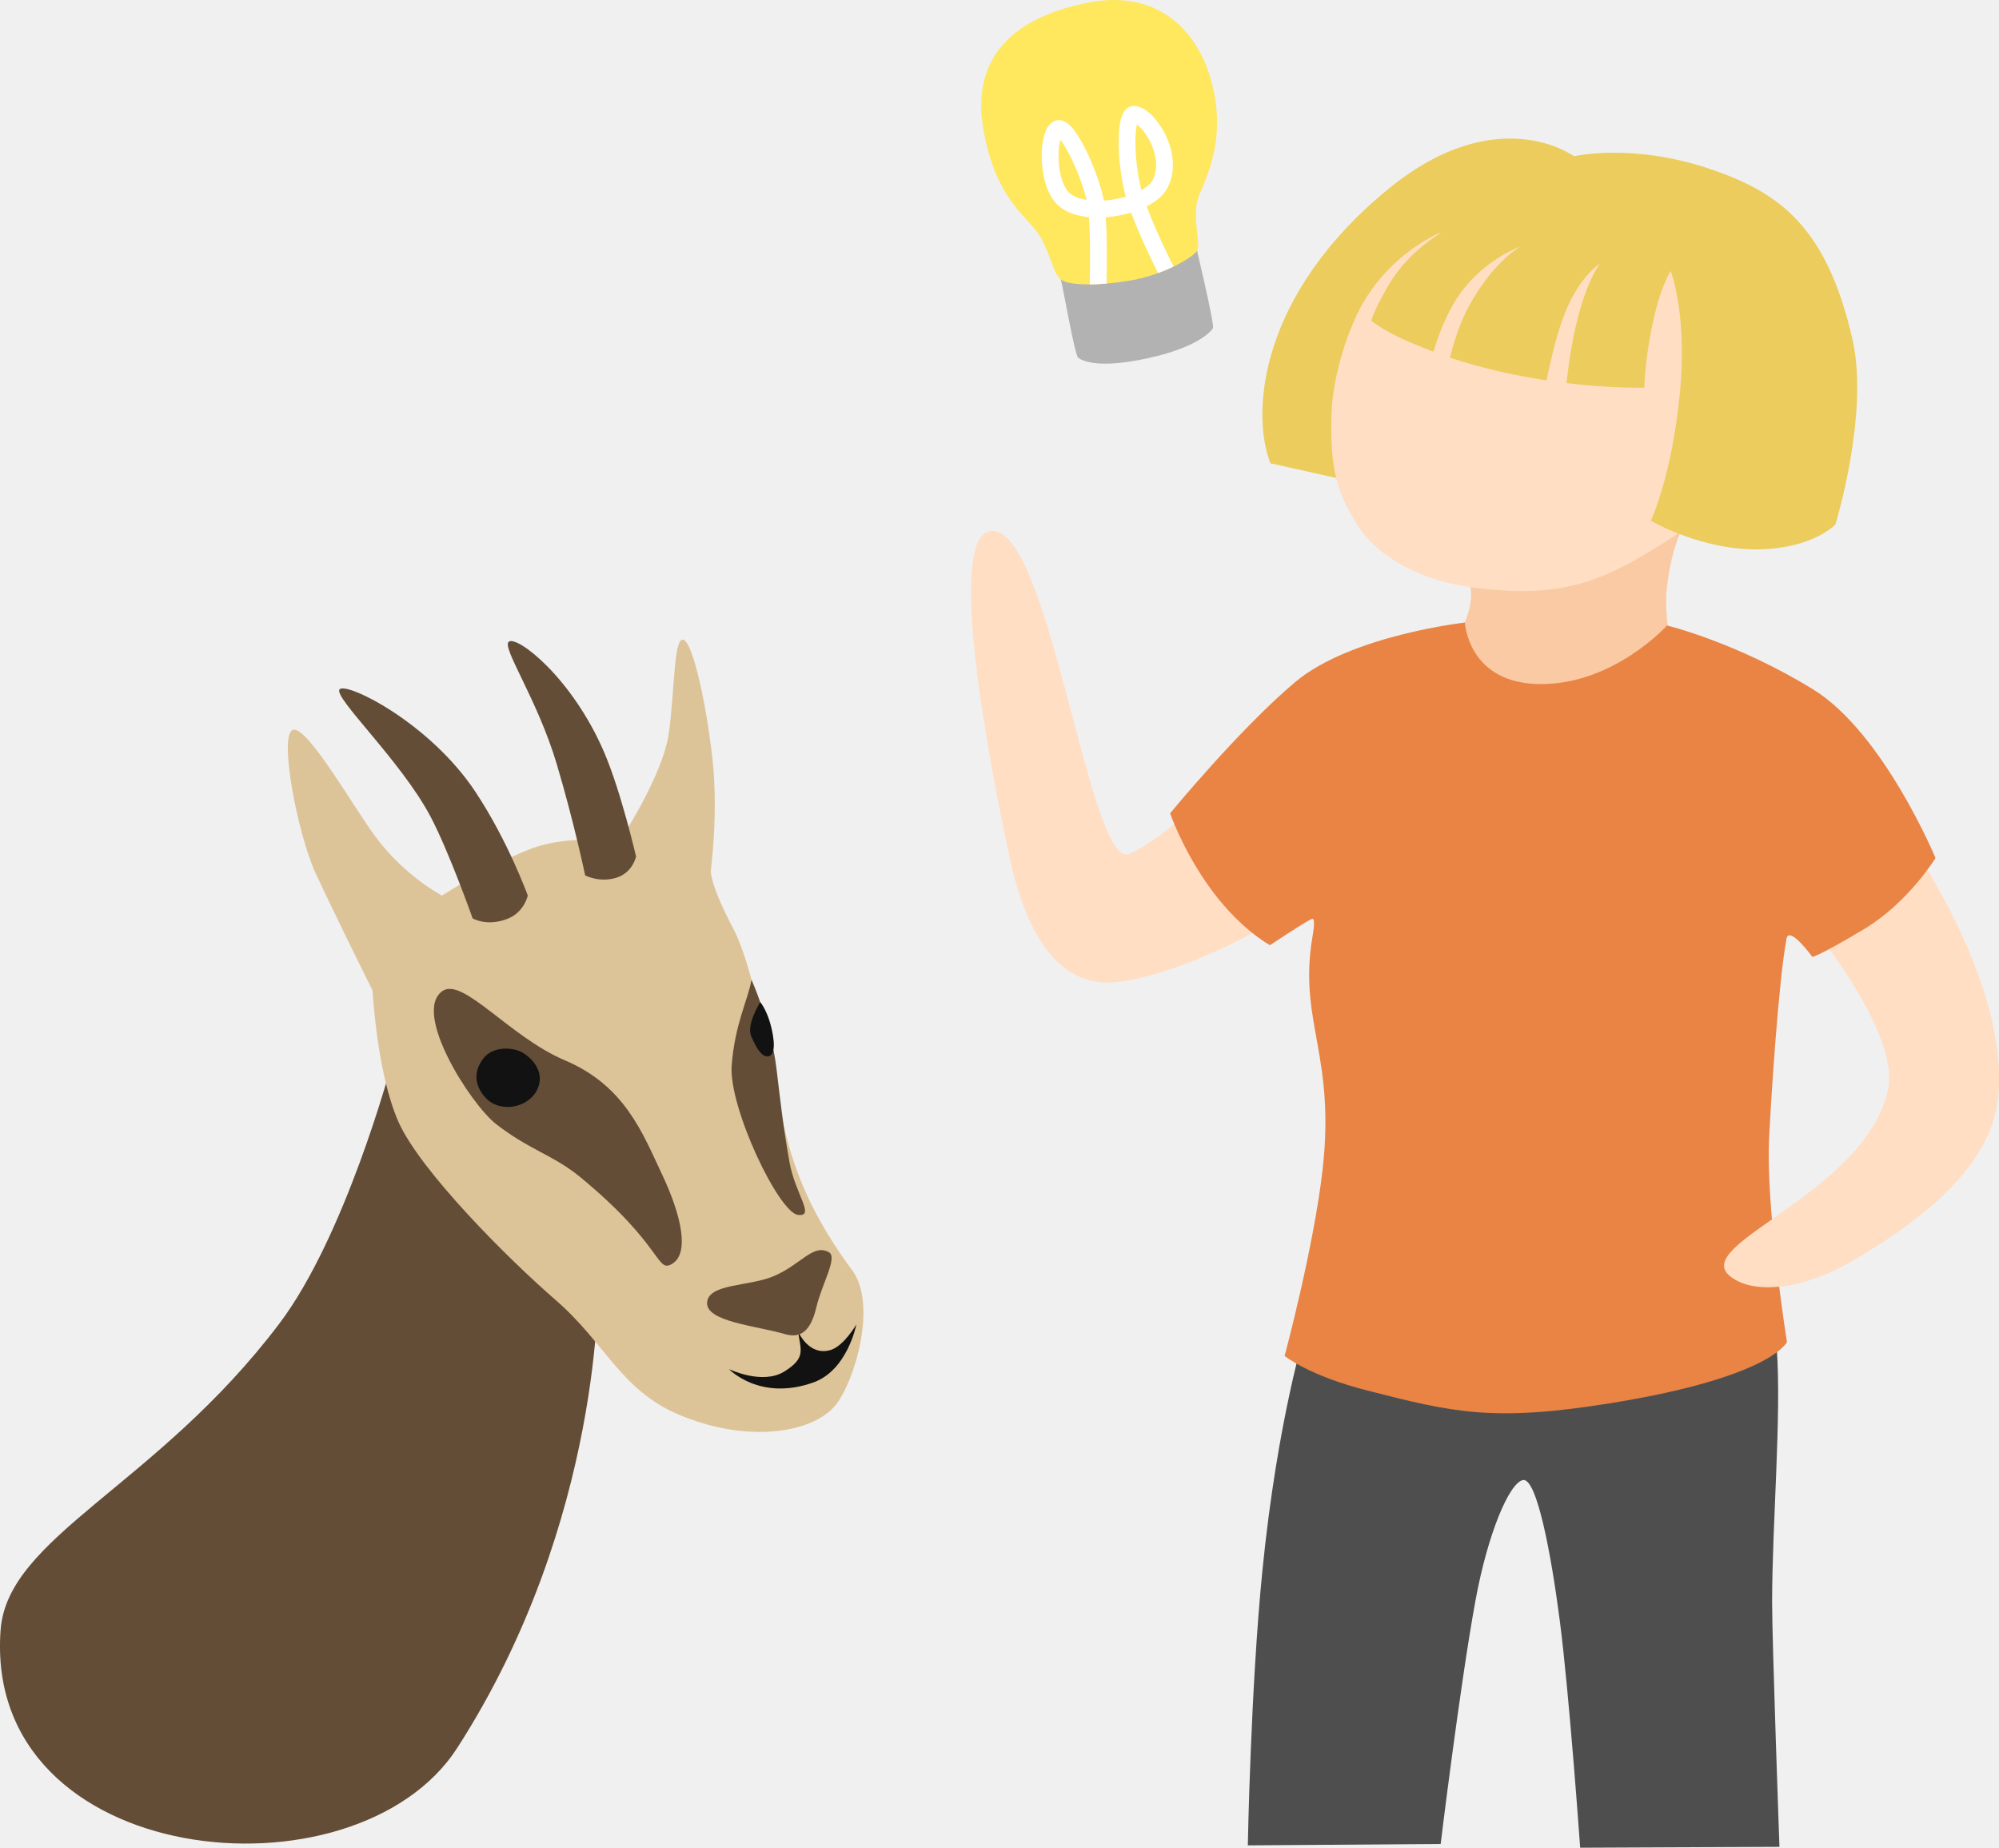
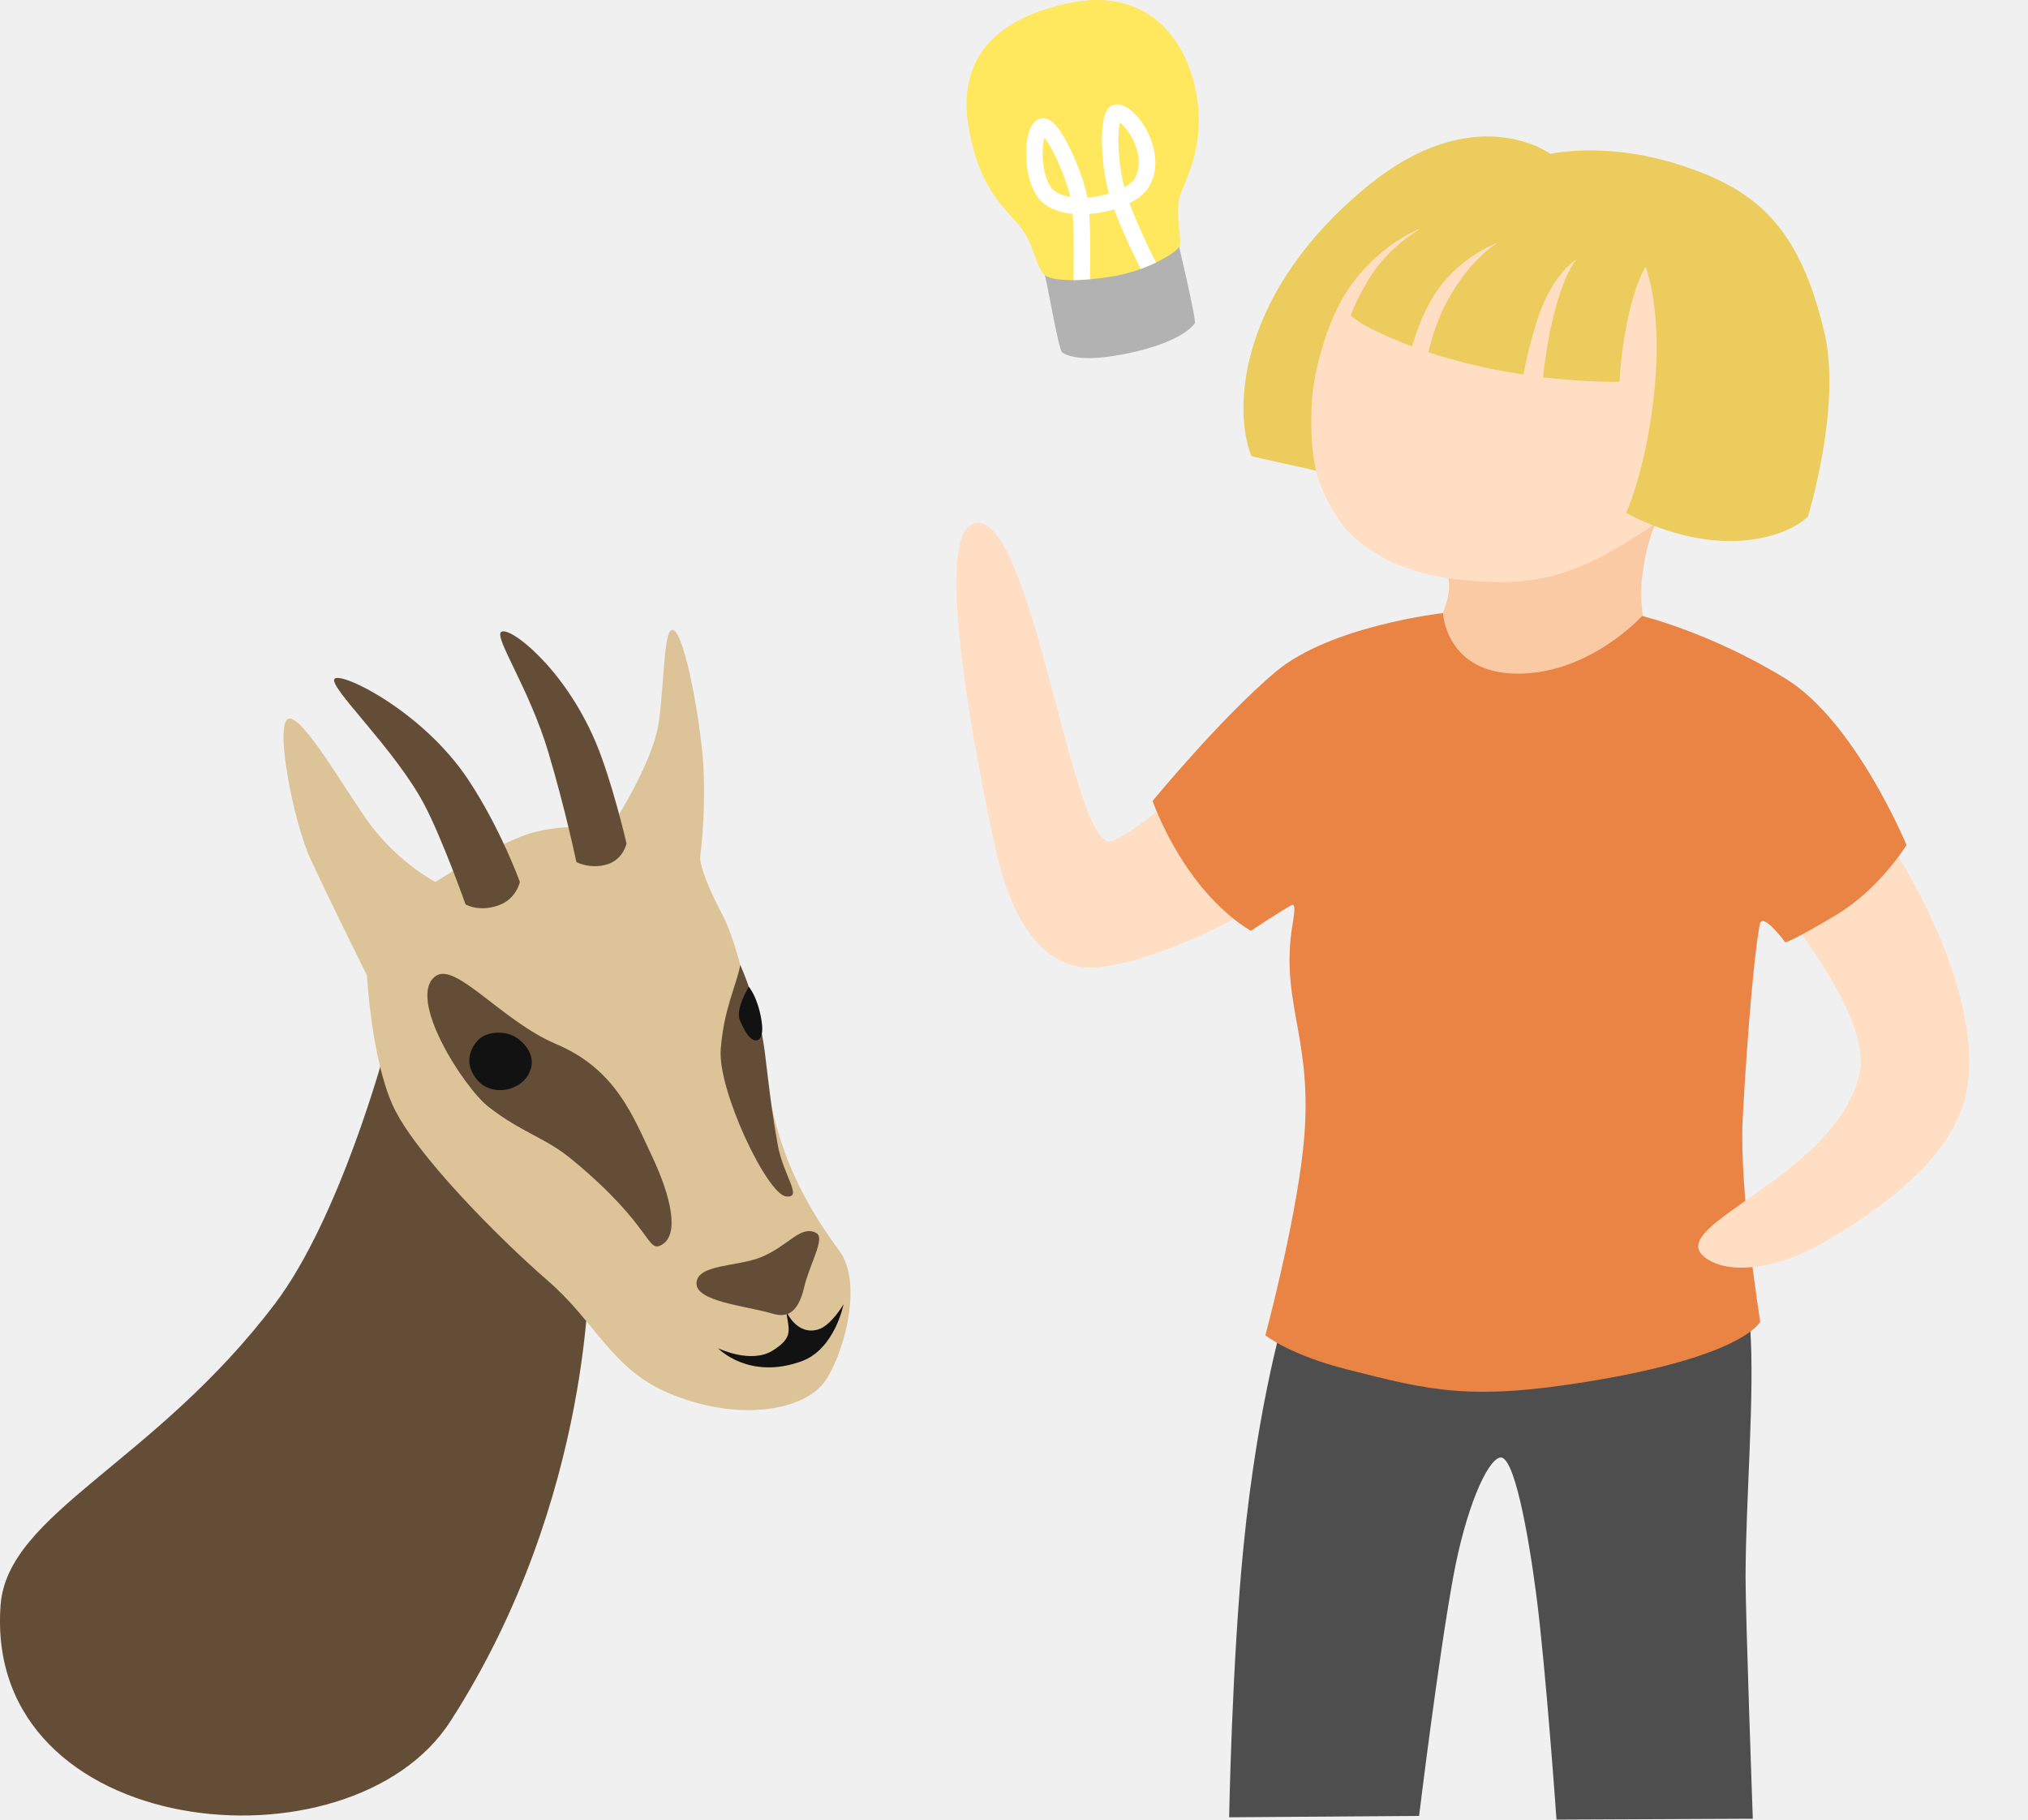
- <svg xmlns="http://www.w3.org/2000/svg" width="131.077mm" height="121.149mm" viewBox="0 0 131.077 121.149" version="1.1" id="svg1">
+ <svg xmlns="http://www.w3.org/2000/svg" width="135mm" height="121.149mm" viewBox="0 0 135 121.149" version="1.1" id="svg1">
  <defs id="defs1">
    <clipPath clipPathUnits="userSpaceOnUse" id="clipPath122">
      <path style="opacity:1;fill:#ffe75e;fill-opacity:1;stroke-width:0.265" d="m 125.75,38.41 c -0.721,0.657 -3.343,1.022 -6.078,0.97 -3.013,-0.056 -5.977,-1.239 -6.334,-1.788 -0.357,-0.548 -0.043,-2.301 -0.562,-4.137 -0.34,-1.205 -3.167,-3.984 -3.014,-9.347 0.153,-5.363 3.218,-10.215 10.062,-9.858 7.492,0.391 10.982,3.933 10.828,9.858 -0.157,6.067 -2.47,7.964 -3.422,9.807 -0.919,1.779 -0.76,3.838 -1.481,4.495 z" id="path123" />
    </clipPath>
  </defs>
  <g id="g118" style="display:inline" transform="matrix(-1,0,0,1,192.9906,-22.19624)">
    <g id="g205">
      <g id="g191" style="display:inline" transform="matrix(-1,0,0,1,230.8354,4.614441)">
        <path style="fill:#f9caa3;fill-opacity:1;stroke:none;stroke-width:0.265;stroke-opacity:1" d="m 133.625,53.188 c -1.503,1.718 2.172,1.5 -0.047,5.887 -1.37,2.708 2.854,7.013 3.229,7.076 0.376,0.063 8.887,-2.065 8.887,-2.065 l 2.166,-2.163 c 0,0 -0.963,-3.413 -0.727,-5.695 0.419,-4.058 1.898,-5.314 1.898,-5.314 0,0 -12.781,-0.726 -15.406,2.274 z" id="path183" />
        <path style="fill:#ffdec3;fill-opacity:1;stroke:none;stroke-width:0.265;stroke-opacity:1" d="m 154.926,76.236 c 0,0 7.793,8.614 6.685,12.984 -1.713,6.754 -12.942,9.921 -10.324,12.039 1.647,1.332 5.053,0.697 7.774,-0.865 9.23,-5.299 9.834,-9.45 9.859,-11.991 0.079,-7.812 -6.805,-17.007 -6.805,-17.007 z" id="path184" />
        <path style="fill:#ffdec3;fill-opacity:1;stroke:none;stroke-width:0.265;stroke-opacity:1" d="m 118.944,67.759 c 0,0 -4.119,4.477 -7.027,5.811 -2.664,1.222 -5.323,-22.196 -9.235,-21.143 -3.106,0.836 0.915,19.228 1.357,21.33 0.754,3.593 2.526,8.499 6.727,8.235 2.88,-0.181 7.51,-2.183 9.986,-3.685 2.935,-1.779 4.158,-4.175 4.158,-4.175 z" id="path185" />
        <path style="display:inline;fill:#4e4e4e;fill-opacity:1;stroke:none;stroke-width:0.265;stroke-opacity:1" d="m 123.473,104.711 c 0,0 -1.859,5.871 -2.856,15.898 -0.763,7.668 -0.951,17.968 -0.951,17.968 l 12.645,-0.091 c 0,0 1.266,-10.403 2.274,-15.917 0.823,-4.497 2.235,-7.755 3.114,-7.944 0.906,-0.195 1.85,4.801 2.419,9.187 0.63,4.857 1.34,14.918 1.34,14.918 l 13.068,-0.057 c 0,0 -0.486,-13.546 -0.482,-16.073 0.009,-5.314 0.625,-12.167 0.303,-16.667 -0.18,-2.52 -2.815,-5.936 -2.815,-5.936 z" id="path186" clip-path="none" />
        <path style="display:inline;opacity:1;fill:#e98445;fill-opacity:1;stroke:none;stroke-width:0.265;stroke-opacity:1" d="m 133.9,58.401 c 0,0 0.192,4.034 4.995,4.034 4.803,0 8.261,-3.842 8.261,-3.842 0,0 4.565,1.102 9.582,4.193 4.609,2.84 8.022,11.056 8.022,11.056 0,0 -1.793,2.923 -4.674,4.652 -2.882,1.729 -3.398,1.833 -3.398,1.833 0,0 -1.532,-2.104 -1.702,-1.189 -0.509,2.749 -0.996,10.174 -1.137,13.04 -0.23,4.674 1.169,13.395 1.169,13.395 0,0 -0.979,2.288 -11.465,3.995 -7.873,1.282 -10.483,0.602 -16.069,-0.818 -3.834,-0.975 -5.405,-2.265 -5.405,-2.265 0,0 1.904,-7.081 2.489,-12.208 0.835,-7.309 -1.443,-9.566 -0.746,-14.738 0.08,-0.589 0.361,-1.863 0.021,-1.699 -0.568,0.275 -2.724,1.714 -2.724,1.714 0,0 -2.15,-1.131 -4.21,-4.149 -1.611,-2.36 -2.339,-4.497 -2.339,-4.497 0,0 4.542,-5.523 8.192,-8.597 3.65,-3.074 11.137,-3.91 11.137,-3.91 z" id="path187" />
        <g id="g190" style="display:inline" transform="rotate(2.5758,135.5025,41.99034)">
          <path style="display:inline;fill:#ffdec3;fill-opacity:1;stroke:none;stroke-width:0.265;stroke-opacity:1" d="m 125.284,45.099 c 0.033,3.809 0.653,5.294 2.064,7.325 1.384,1.991 4.505,3.492 8.654,3.77 5.351,0.359 8.119,-1.164 12.071,-4.001 4.216,-3.027 9.841,-11.855 8.112,-15.121 -1.729,-3.266 -5.571,-6.916 -13.255,-7.108 -7.684,-0.192 -15.293,2.033 -16.329,3.65 -1.656,2.583 -1.344,8.195 -1.316,11.486 z" id="path188" />
          <path id="path189" style="display:inline;fill:#ebcc5c;fill-opacity:1;stroke:none;stroke-width:0.265;stroke-opacity:1" d="m 136.962,26.622 c -2.157,-0.099 -5.176,0.575 -8.626,3.669 -8.069,7.236 -8.375,14.988 -6.904,18.306 l 4.386,0.773 c 0,0 -0.422,-3.229 0.364,-8.387 0.905,-5.944 5.792,-8.02 5.792,-8.02 0,0 -2.056,1.275 -3.245,3.465 -0.919,1.691 -1.112,2.528 -1.112,2.528 1.029,0.756 2.559,1.315 4.168,1.852 0.139,-0.577 0.524,-2.002 1.208,-3.277 1.512,-2.817 4.193,-3.876 4.193,-3.876 0,0 -1.729,1.038 -3.197,4.032 -0.623,1.271 -0.951,2.66 -1.102,3.462 1.956,0.56 4.158,0.965 6.386,1.201 0.132,-0.857 0.43,-2.595 0.859,-4.01 0.873,-2.878 2.302,-3.788 2.302,-3.788 0,0 -0.944,1.171 -1.532,4.928 -0.159,1.015 -0.265,2.293 -0.315,2.989 1.751,0.133 3.49,0.16 5.112,0.074 0,0 -0.053,-1.678 0.333,-4.097 0.412,-2.576 1.048,-3.63 1.048,-3.63 0,0 1.196,2.677 0.98,7.697 -0.24,5.584 -1.538,8.725 -1.538,8.725 0,0 3.397,1.81 7.227,1.553 3.498,-0.235 4.871,-1.85 4.871,-1.85 0,0 1.91,-7.357 0.566,-12.2 -2.006,-7.229 -5.152,-9.354 -9.763,-10.699 -5.226,-1.524 -9.009,-0.448 -9.009,-0.448 0,0 -1.295,-0.873 -3.451,-0.973 z" />
          <path style="display:inline;fill:#ffdec3;fill-opacity:1;stroke:none;stroke-width:0.265;stroke-opacity:1" d="m 125.284,45.099 c 0.033,3.809 0.653,5.294 2.064,7.325 1.384,1.991 4.497,3.654 8.654,3.77 2.153,0.06 -6.994,-9.047 -8.915,-15.943 -0.918,-3.294 4.848,-7.278 4.848,-7.278 0,0 -3.523,1.546 -5.247,5.564 -0.906,2.112 -1.42,4.717 -1.404,6.562 z" id="path190" />
        </g>
        <path style="fill:#ffdec3;fill-opacity:1;stroke:none;stroke-width:0.265;stroke-opacity:1" d="m 161.716,81.654 c 0,0 1.003,3.196 -0.105,7.566 -1.713,6.754 -12.942,9.921 -10.324,12.039 1.647,1.332 5.053,0.697 7.774,-0.865 9.23,-5.299 9.834,-9.45 9.859,-11.991 0.079,-7.812 -6.083,-5.955 -6.083,-5.955 z" id="path191" />
      </g>
      <g id="g194" style="display:inline" transform="matrix(0.7253506,0.1082906,-0.1082906,0.7253506,36.34532,-0.9305211)">
        <path style="opacity:1;fill:#b2b2b2;fill-opacity:1;stroke-width:0.265" d="m 125.801,38.257 c -0.102,0.511 -0.237,6.962 -0.511,7.253 -0.274,0.29 -1.532,1.277 -6.129,0.97 -4.597,-0.306 -5.959,-1.54 -6.18,-1.788 -0.222,-0.248 0.46,-8.019 0.46,-8.019 z" id="path192" />
        <path style="opacity:1;fill:#ffe75e;fill-opacity:1;stroke-width:0.265" d="m 125.75,38.41 c -0.721,0.657 -3.343,1.022 -6.078,0.97 -3.013,-0.056 -5.977,-1.239 -6.334,-1.788 -0.357,-0.548 -0.043,-2.301 -0.562,-4.137 -0.34,-1.205 -3.167,-3.984 -3.014,-9.347 0.153,-5.363 3.218,-10.215 10.062,-9.858 7.492,0.391 10.982,3.933 10.828,9.858 -0.157,6.067 -2.47,7.964 -3.422,9.807 -0.919,1.779 -0.76,3.838 -1.481,4.495 z" id="path193" />
        <path style="opacity:1;fill:none;fill-opacity:1;stroke:#ffffff;stroke-width:1.5;stroke-dasharray:none;stroke-opacity:1" d="m 122.585,39.458 c 0,0 -0.854,-4.739 -0.903,-7.095 -0.049,-2.356 1.499,-7.88 2.47,-7.34 0.971,0.54 1.651,4.782 0.25,6.356 -1.747,1.963 -7.225,1.675 -8.592,-0.072 -1.806,-2.308 0.055,-6.312 1.329,-6.577 0.859,-0.178 1.612,4.834 0.884,8.221 -0.728,3.387 -1.78,6.309 -1.78,6.309" id="path194" clip-path="url(#clipPath122)" />
      </g>
      <g id="g204" style="display:inline" transform="matrix(1.569059,-0.2833155,0.3040149,1.683696,-141.3756,-50.07827)">
        <path style="display:inline;opacity:1;fill:#634d36;fill-opacity:1;stroke:none;stroke-width:0.908;stroke-dasharray:none;stroke-opacity:1" d="m 174.706,113.857 c 0,0 0.603,6.711 2.631,10.448 3.783,6.971 9.449,9.884 9.045,13.46 -1.032,9.144 -16.381,7.989 -19.344,1.333 -4.264,-9.578 -2.29,-18.556 -2.29,-18.556 l 5.359,-4.752 z" id="path195" transform="translate(5.2403564e-6)" clip-path="none" />
        <path style="fill:#ddc398;fill-opacity:1;stroke-width:0.255" d="m 173.885,107.062 c 0,0 1.606,-0.46 3.077,-1.728 1.128,-0.972 3.62,-3.779 4.168,-3.507 0.548,0.272 -0.949,3.896 -1.961,5.242 -1.011,1.346 -3.168,4.047 -3.168,4.047 0,0 -0.782,3.097 -2.01,4.779 -1.228,1.683 -5.366,4.377 -7.678,5.656 -2.311,1.279 -3.281,2.942 -5.796,3.471 -3.005,0.633 -5.543,-0.219 -6.267,-1.397 -0.601,-0.979 -1.003,-4.083 0.298,-5.228 1.3,-1.144 2.553,-2.487 3.492,-4.305 0.939,-1.818 2.516,-6.219 3.816,-7.768 1.3,-1.548 1.334,-2.039 1.334,-2.039 0,0 0.107,-2.23 0.757,-4.249 0.65,-2.019 1.589,-4.111 2.001,-4.257 0.477,-0.169 0.016,1.924 -0.056,3.607 -0.072,1.683 1.224,4.46 1.224,4.46 0,0 2.049,0 3.566,0.875 1.517,0.875 3.203,2.34 3.203,2.34 z" id="path196" />
        <path style="fill:#634d36;fill-opacity:1;stroke-width:0.255" d="m 170.023,115.312 c -1.55,0.757 -2.538,0.769 -3.813,1.437 -3.862,2.021 -3.756,3.106 -4.333,2.631 -0.632,-0.519 -0.015,-1.894 1.069,-3.308 1.084,-1.414 2.142,-3.084 4.765,-3.635 2.392,-0.502 4.725,-2.446 5.451,-1.784 1.101,1.004 -1.958,4.083 -3.139,4.659 z" id="path197" />
        <path style="fill:#634d36;fill-opacity:1;stroke-width:0.255" d="m 160.743,108.13 c 0,0.808 0.351,1.772 0.177,3.365 -0.174,1.593 -2.985,5.24 -3.78,5.185 -0.722,-0.051 0.266,-0.757 0.734,-1.933 0.54,-1.355 0.823,-2.275 1.206,-3.427 0.57,-1.714 1.663,-3.19 1.663,-3.19 z" id="path198" />
        <path style="fill:#634d36;fill-opacity:1;stroke-width:0.255" d="m 172.479,107.712 c 0,0 1.454,-2.376 2.46,-3.566 1.604,-1.898 4.799,-3.821 4.598,-4.163 -0.201,-0.342 -3.864,0.628 -6.232,2.924 -1.7,1.649 -2.891,3.569 -2.891,3.569 0,0 0.015,0.661 0.668,1.026 0.773,0.432 1.397,0.21 1.397,0.21 z" id="path199" />
        <path style="fill:#634d36;fill-opacity:1;stroke-width:0.255" d="m 168.238,105.327 c 0,0 0.821,-1.898 1.961,-4.001 1.25,-2.307 3.091,-4.028 2.839,-4.292 -0.288,-0.302 -2.831,0.923 -4.675,3.528 -0.969,1.369 -2.046,3.704 -2.046,3.704 0,0 0.014,0.642 0.655,0.942 0.646,0.303 1.265,0.118 1.265,0.118 z" id="path200" />
        <path style="fill:#121212;fill-opacity:1;stroke-width:0.255" d="m 170.969,112.84 c 0.287,0.429 0.374,1.04 -0.305,1.537 -0.679,0.497 -1.761,0.137 -2.028,-0.578 -0.267,-0.715 0.341,-1.181 0.812,-1.354 0.472,-0.173 1.233,-0.033 1.521,0.396 z" id="path201" />
        <path id="path202" style="fill:#121212;fill-opacity:1;stroke-width:0.255" d="m 160.344,110.259 c -0.289,0.404 -0.537,0.666 -0.776,0.657 -0.197,-0.008 -0.325,-0.236 -0.109,-0.808 0.334,-0.882 0.769,-1.197 0.769,-1.197 0,0 0.405,0.944 0.116,1.348 z" />
        <path style="fill:#121212;fill-opacity:1;stroke-width:0.255" d="m 156.281,121.08 c -0.217,0.673 -0.527,0.923 0.268,1.596 0.795,0.673 2.26,0.289 2.26,0.289 0,0 -1.482,1.02 -3.518,-0.075 -1.288,-0.693 -1.309,-2.476 -1.309,-2.476 0,0 0.345,0.896 0.854,1.138 0.837,0.397 1.445,-0.471 1.445,-0.471 z" id="path203" />
        <path style="display:inline;fill:#634d36;fill-opacity:1;stroke-width:0.255" d="m 160.181,120.609 c -0.091,0.726 -2.176,0.536 -3.342,0.653 -0.537,0.054 -1.05,-0.085 -1.113,-1.221 -0.051,-0.928 -0.512,-2.033 -0.104,-2.165 0.712,-0.23 1.054,0.691 2.104,1.307 0.914,0.536 2.547,0.7 2.456,1.425 z" id="path204" />
      </g>
    </g>
  </g>
</svg>
